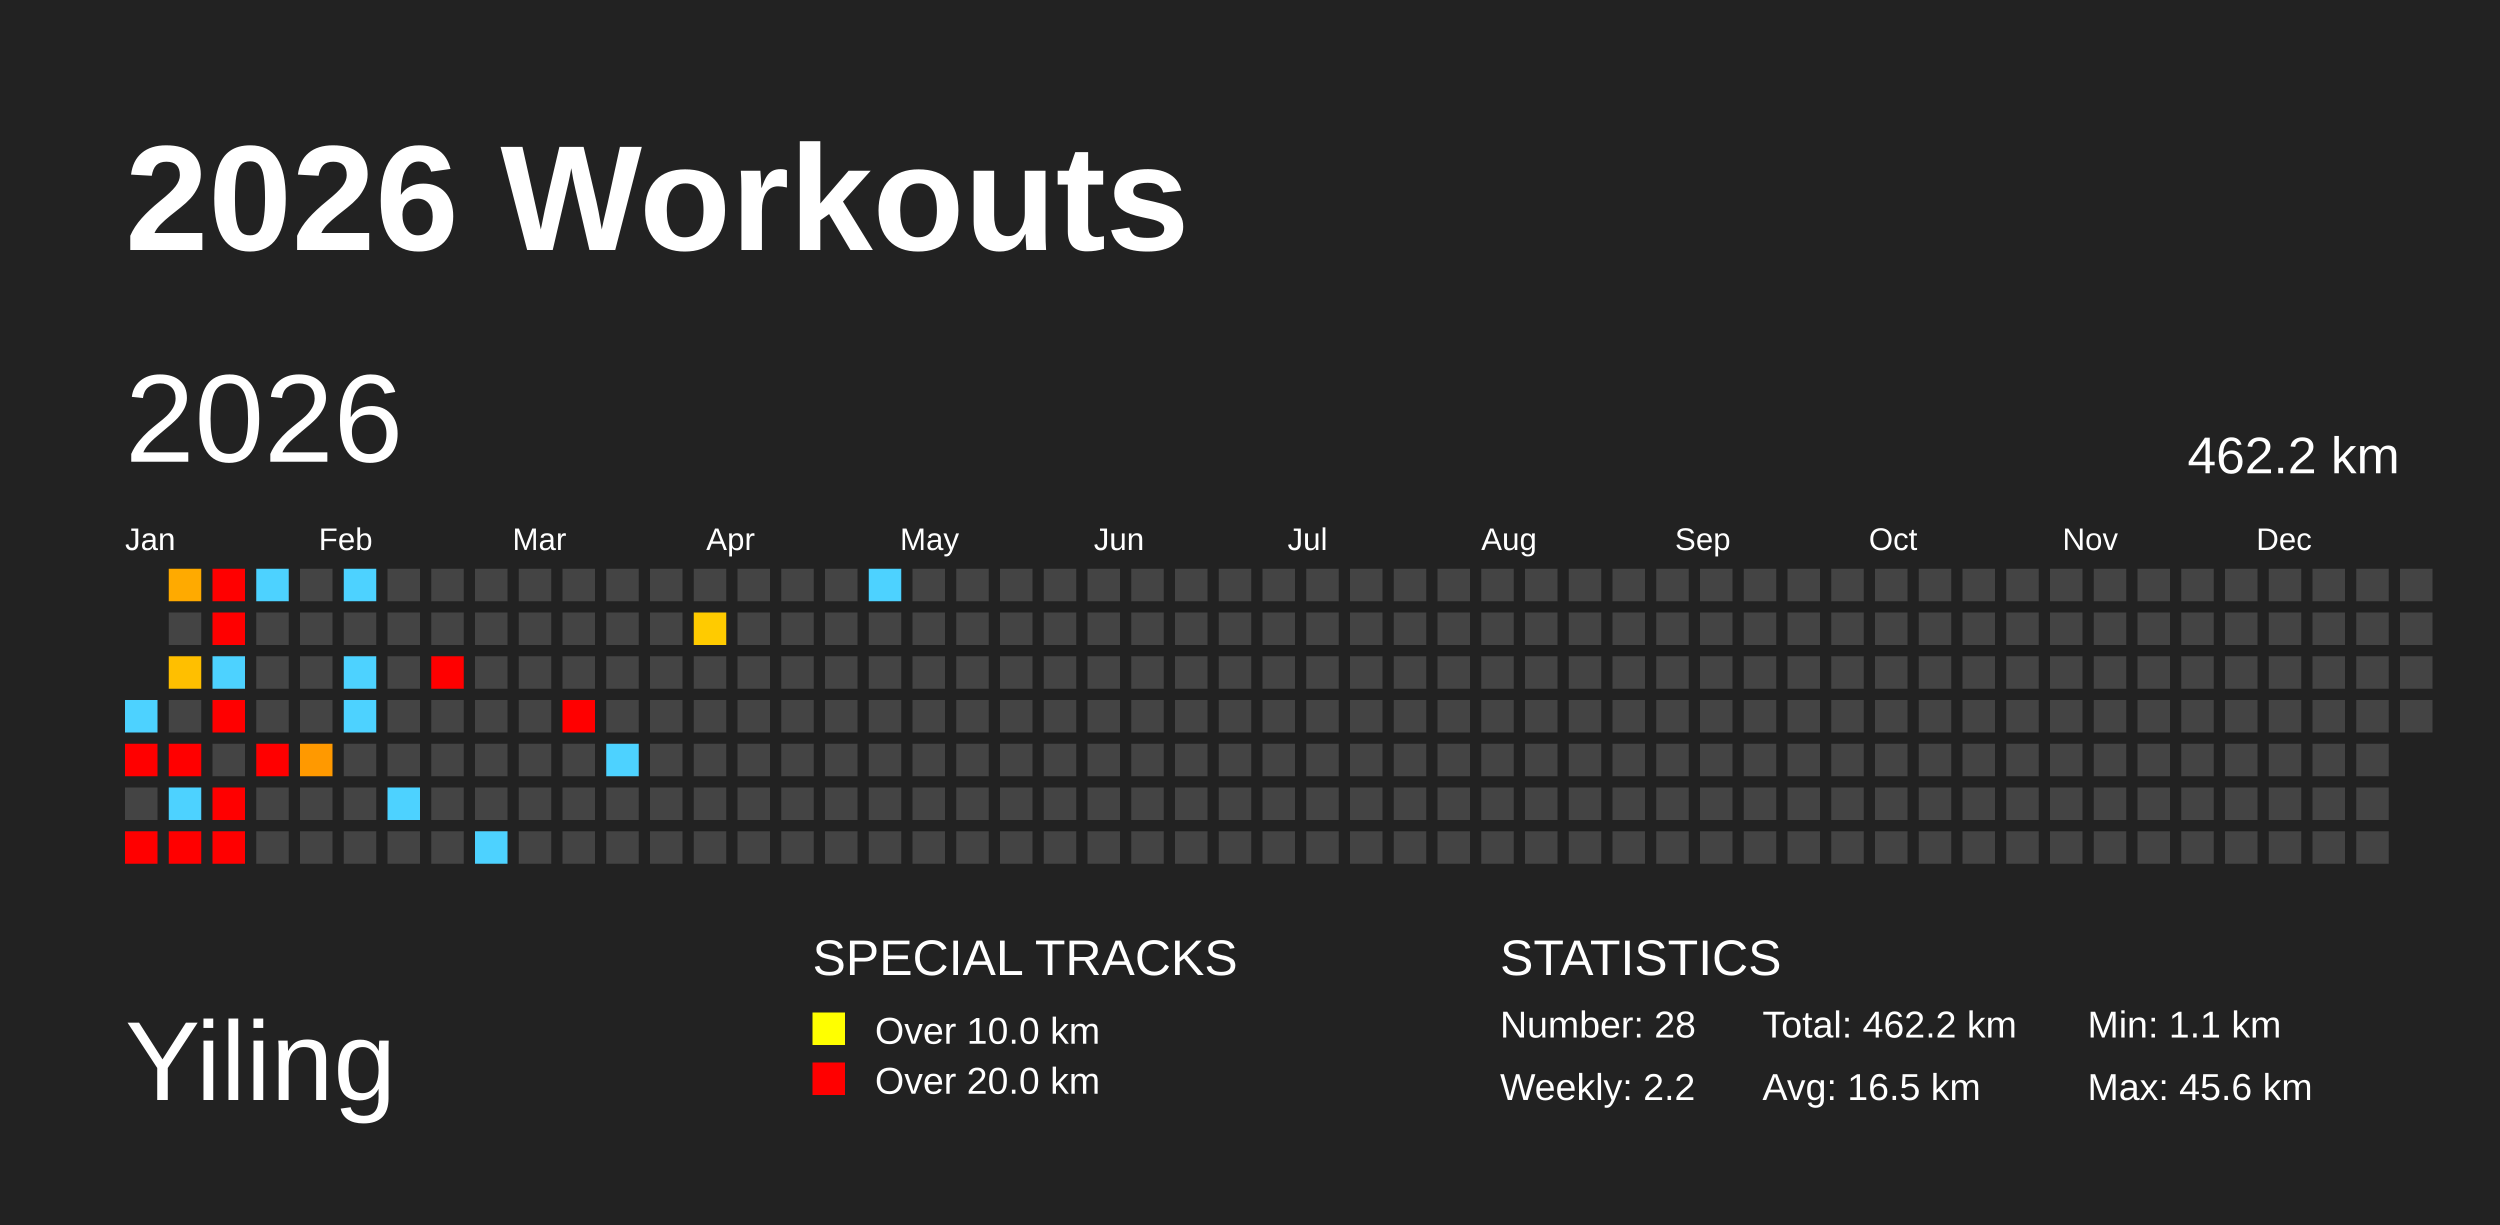
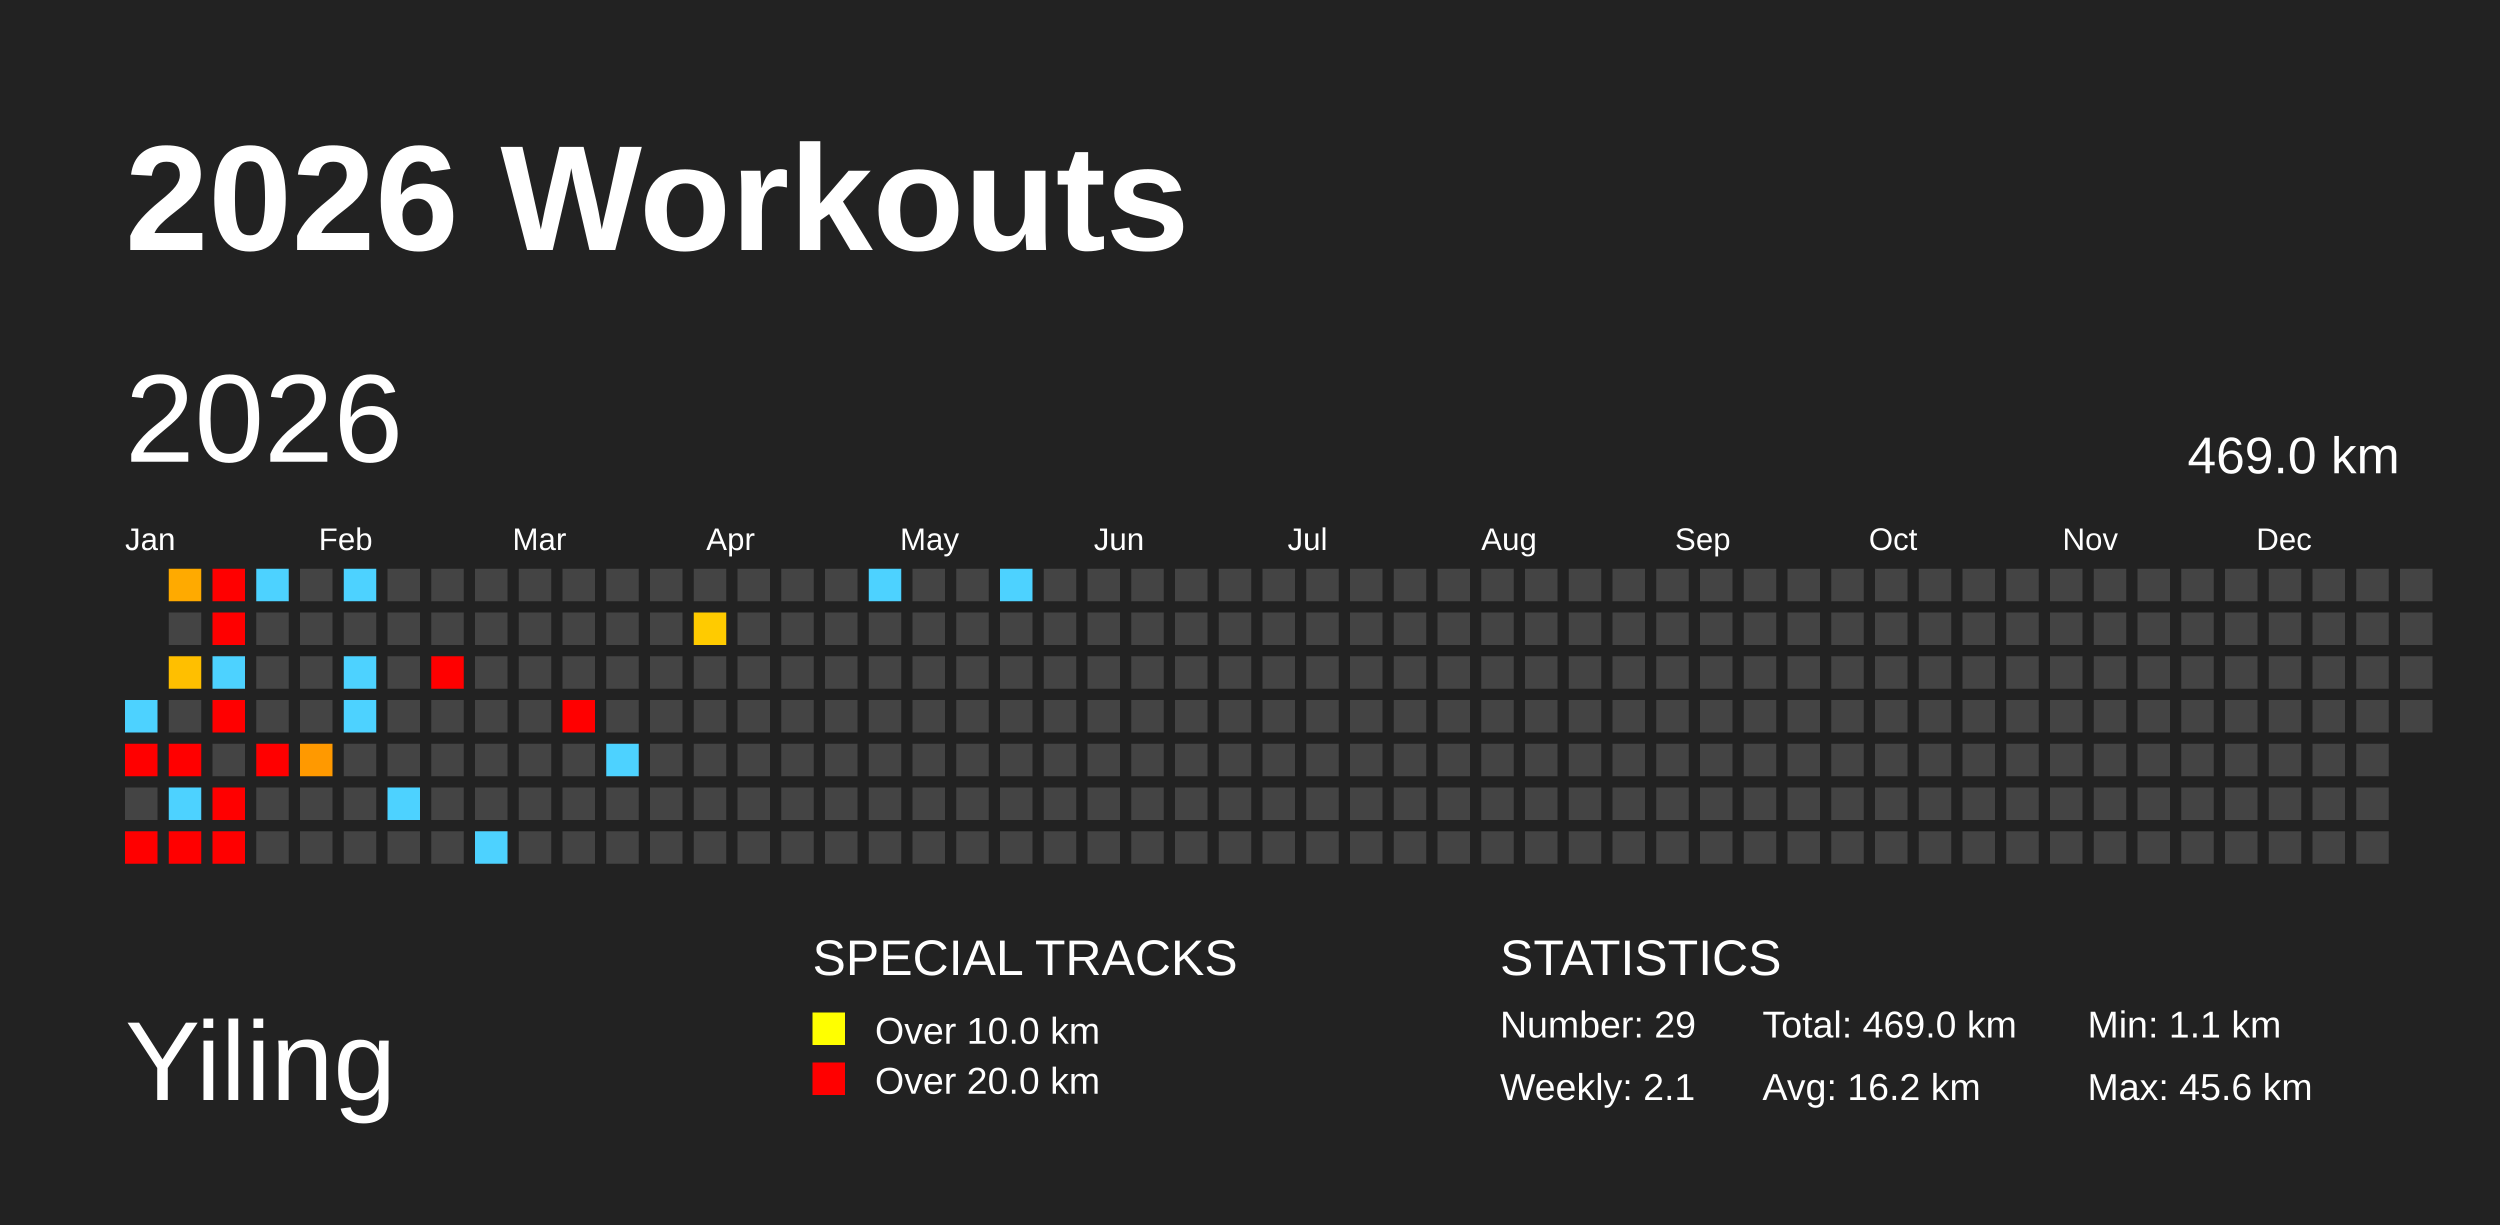
<svg xmlns="http://www.w3.org/2000/svg" baseProfile="full" height="98mm" version="1.1" viewBox="0,0,200,98" width="200mm">
  <defs />
  <rect fill="#222222" height="98" width="200" x="0" y="0" />
  <text fill="#FFFFFF" style="font-size:12px; font-family:Arial; font-weight:bold;" x="10" y="20">2026 Workouts</text>
  <text fill="#FFFFFF" style="font-size:9px; font-family:Arial" x="10" y="88">Yiling</text>
  <text fill="#FFFFFF" style="font-size:4px; font-family:Arial" x="65" y="78">SPECIAL TRACKS</text>
  <rect fill="yellow" height="2.6" width="2.6" x="65" y="81" />
  <text fill="#FFFFFF" style="font-size:3px; font-family:Arial" x="70" y="83.5">Over 10.0 km</text>
  <rect fill="red" height="2.6" width="2.6" x="65" y="85" />
  <text fill="#FFFFFF" style="font-size:3px; font-family:Arial" x="70" y="87.5">Over 20.0 km</text>
  <text fill="#FFFFFF" style="font-size:4px; font-family:Arial" x="120" y="78">STATISTICS</text>
-   <text fill="#FFFFFF" style="font-size:3px; font-family:Arial" x="120" y="83">Number: 28</text>
-   <text fill="#FFFFFF" style="font-size:3px; font-family:Arial" x="120" y="88">Weekly: 2.2</text>
-   <text fill="#FFFFFF" style="font-size:3px; font-family:Arial" x="141" y="83">Total: 462.2 km</text>
-   <text fill="#FFFFFF" style="font-size:3px; font-family:Arial" x="141" y="88">Avg: 16.5 km</text>
+   <text fill="#FFFFFF" style="font-size:3px; font-family:Arial" x="120" y="83">Number: 29</text>
+   <text fill="#FFFFFF" style="font-size:3px; font-family:Arial" x="120" y="88">Weekly: 2.1</text>
+   <text fill="#FFFFFF" style="font-size:3px; font-family:Arial" x="141" y="83">Total: 469.0 km</text>
+   <text fill="#FFFFFF" style="font-size:3px; font-family:Arial" x="141" y="88">Avg: 16.2 km</text>
  <text fill="#FFFFFF" style="font-size:3px; font-family:Arial" x="167" y="83">Min: 1.1 km</text>
  <text fill="#FFFFFF" style="font-size:3px; font-family:Arial" x="167" y="88">Max: 45.6 km</text>
  <text dominant-baseline="hanging" fill="#FFFFFF" style="font-size:10.0px; font-family:Arial;" x="10" y="30">2026</text>
-   <text dominant-baseline="hanging" fill="#FFFFFF" style="font-size:4.125px; font-family:Arial;" x="175" y="35">462.2 km</text>
+   <text dominant-baseline="hanging" fill="#FFFFFF" style="font-size:4.125px; font-family:Arial;" x="175" y="35">469.0 km</text>
  <text fill="#FFFFFF" style="font-size:2.5px; font-family:Arial" x="10.0" y="44">Jan</text>
  <text fill="#FFFFFF" style="font-size:2.5px; font-family:Arial" x="25.5" y="44">Feb</text>
  <text fill="#FFFFFF" style="font-size:2.5px; font-family:Arial" x="41.0" y="44">Mar</text>
  <text fill="#FFFFFF" style="font-size:2.5px; font-family:Arial" x="56.5" y="44">Apr</text>
  <text fill="#FFFFFF" style="font-size:2.5px; font-family:Arial" x="72.0" y="44">May</text>
  <text fill="#FFFFFF" style="font-size:2.5px; font-family:Arial" x="87.5" y="44">Jun</text>
  <text fill="#FFFFFF" style="font-size:2.5px; font-family:Arial" x="103.0" y="44">Jul</text>
  <text fill="#FFFFFF" style="font-size:2.5px; font-family:Arial" x="118.5" y="44">Aug</text>
  <text fill="#FFFFFF" style="font-size:2.5px; font-family:Arial" x="134.0" y="44">Sep</text>
  <text fill="#FFFFFF" style="font-size:2.5px; font-family:Arial" x="149.5" y="44">Oct</text>
  <text fill="#FFFFFF" style="font-size:2.5px; font-family:Arial" x="165.0" y="44">Nov</text>
  <text fill="#FFFFFF" style="font-size:2.5px; font-family:Arial" x="180.5" y="44">Dec</text>
  <rect fill="#4dd2ff" height="2.6" width="2.6" x="10.0" y="56.0" />
  <rect fill="red" height="2.6" width="2.6" x="10.0" y="59.5" />
  <rect fill="#444444" height="2.6" width="2.6" x="10.0" y="63.0" />
  <rect fill="red" height="2.6" width="2.6" x="10.0" y="66.5" />
  <rect fill="#ffaa00" height="2.6" width="2.6" x="13.5" y="45.5" />
  <rect fill="#444444" height="2.6" width="2.6" x="13.5" y="49.0" />
  <rect fill="#ffbf00" height="2.6" width="2.6" x="13.5" y="52.5" />
  <rect fill="#444444" height="2.6" width="2.6" x="13.5" y="56.0" />
  <rect fill="red" height="2.6" width="2.6" x="13.5" y="59.5" />
  <rect fill="#4dd2ff" height="2.6" width="2.6" x="13.5" y="63.0" />
  <rect fill="red" height="2.6" width="2.6" x="13.5" y="66.5" />
  <rect fill="red" height="2.6" width="2.6" x="17.0" y="45.5" />
  <rect fill="red" height="2.6" width="2.6" x="17.0" y="49.0" />
  <rect fill="#4dd2ff" height="2.6" width="2.6" x="17.0" y="52.5" />
  <rect fill="red" height="2.6" width="2.6" x="17.0" y="56.0" />
  <rect fill="#444444" height="2.6" width="2.6" x="17.0" y="59.5" />
  <rect fill="red" height="2.6" width="2.6" x="17.0" y="63.0" />
  <rect fill="red" height="2.6" width="2.6" x="17.0" y="66.5" />
  <rect fill="#4dd2ff" height="2.6" width="2.6" x="20.5" y="45.5" />
  <rect fill="#444444" height="2.6" width="2.6" x="20.5" y="49.0" />
  <rect fill="#444444" height="2.6" width="2.6" x="20.5" y="52.5" />
  <rect fill="#444444" height="2.6" width="2.6" x="20.5" y="56.0" />
  <rect fill="red" height="2.6" width="2.6" x="20.5" y="59.5" />
  <rect fill="#444444" height="2.6" width="2.6" x="20.5" y="63.0" />
  <rect fill="#444444" height="2.6" width="2.6" x="20.5" y="66.5" />
  <rect fill="#444444" height="2.6" width="2.6" x="24.0" y="45.5" />
  <rect fill="#444444" height="2.6" width="2.6" x="24.0" y="49.0" />
  <rect fill="#444444" height="2.6" width="2.6" x="24.0" y="52.5" />
  <rect fill="#444444" height="2.6" width="2.6" x="24.0" y="56.0" />
  <rect fill="#ff9900" height="2.6" width="2.6" x="24.0" y="59.5" />
  <rect fill="#444444" height="2.6" width="2.6" x="24.0" y="63.0" />
  <rect fill="#444444" height="2.6" width="2.6" x="24.0" y="66.5" />
  <rect fill="#4dd2ff" height="2.6" width="2.6" x="27.5" y="45.5" />
  <rect fill="#444444" height="2.6" width="2.6" x="27.5" y="49.0" />
  <rect fill="#4dd2ff" height="2.6" width="2.6" x="27.5" y="52.5" />
  <rect fill="#4dd2ff" height="2.6" width="2.6" x="27.5" y="56.0" />
  <rect fill="#444444" height="2.6" width="2.6" x="27.5" y="59.5" />
  <rect fill="#444444" height="2.6" width="2.6" x="27.5" y="63.0" />
  <rect fill="#444444" height="2.6" width="2.6" x="27.5" y="66.5" />
  <rect fill="#444444" height="2.6" width="2.6" x="31.0" y="45.5" />
  <rect fill="#444444" height="2.6" width="2.6" x="31.0" y="49.0" />
  <rect fill="#444444" height="2.6" width="2.6" x="31.0" y="52.5" />
  <rect fill="#444444" height="2.6" width="2.6" x="31.0" y="56.0" />
  <rect fill="#444444" height="2.6" width="2.6" x="31.0" y="59.5" />
  <rect fill="#4dd2ff" height="2.6" width="2.6" x="31.0" y="63.0" />
  <rect fill="#444444" height="2.6" width="2.6" x="31.0" y="66.5" />
  <rect fill="#444444" height="2.6" width="2.6" x="34.5" y="45.5" />
  <rect fill="#444444" height="2.6" width="2.6" x="34.5" y="49.0" />
  <rect fill="red" height="2.6" width="2.6" x="34.5" y="52.5" />
  <rect fill="#444444" height="2.6" width="2.6" x="34.5" y="56.0" />
  <rect fill="#444444" height="2.6" width="2.6" x="34.5" y="59.5" />
  <rect fill="#444444" height="2.6" width="2.6" x="34.5" y="63.0" />
  <rect fill="#444444" height="2.6" width="2.6" x="34.5" y="66.5" />
  <rect fill="#444444" height="2.6" width="2.6" x="38.0" y="45.5" />
  <rect fill="#444444" height="2.6" width="2.6" x="38.0" y="49.0" />
  <rect fill="#444444" height="2.6" width="2.6" x="38.0" y="52.5" />
  <rect fill="#444444" height="2.6" width="2.6" x="38.0" y="56.0" />
  <rect fill="#444444" height="2.6" width="2.6" x="38.0" y="59.5" />
  <rect fill="#444444" height="2.6" width="2.6" x="38.0" y="63.0" />
  <rect fill="#4dd2ff" height="2.6" width="2.6" x="38.0" y="66.5" />
  <rect fill="#444444" height="2.6" width="2.6" x="41.5" y="45.5" />
  <rect fill="#444444" height="2.6" width="2.6" x="41.5" y="49.0" />
  <rect fill="#444444" height="2.6" width="2.6" x="41.5" y="52.5" />
  <rect fill="#444444" height="2.6" width="2.6" x="41.5" y="56.0" />
  <rect fill="#444444" height="2.6" width="2.6" x="41.5" y="59.5" />
  <rect fill="#444444" height="2.6" width="2.6" x="41.5" y="63.0" />
  <rect fill="#444444" height="2.6" width="2.6" x="41.5" y="66.5" />
  <rect fill="#444444" height="2.6" width="2.6" x="45.0" y="45.5" />
  <rect fill="#444444" height="2.6" width="2.6" x="45.0" y="49.0" />
  <rect fill="#444444" height="2.6" width="2.6" x="45.0" y="52.5" />
  <rect fill="red" height="2.6" width="2.6" x="45.0" y="56.0" />
  <rect fill="#444444" height="2.6" width="2.6" x="45.0" y="59.5" />
  <rect fill="#444444" height="2.6" width="2.6" x="45.0" y="63.0" />
  <rect fill="#444444" height="2.6" width="2.6" x="45.0" y="66.5" />
  <rect fill="#444444" height="2.6" width="2.6" x="48.5" y="45.5" />
  <rect fill="#444444" height="2.6" width="2.6" x="48.5" y="49.0" />
  <rect fill="#444444" height="2.6" width="2.6" x="48.5" y="52.5" />
  <rect fill="#444444" height="2.6" width="2.6" x="48.5" y="56.0" />
  <rect fill="#4dd2ff" height="2.6" width="2.6" x="48.5" y="59.5" />
  <rect fill="#444444" height="2.6" width="2.6" x="48.5" y="63.0" />
  <rect fill="#444444" height="2.6" width="2.6" x="48.5" y="66.5" />
  <rect fill="#444444" height="2.6" width="2.6" x="52.0" y="45.5" />
  <rect fill="#444444" height="2.6" width="2.6" x="52.0" y="49.0" />
  <rect fill="#444444" height="2.6" width="2.6" x="52.0" y="52.5" />
  <rect fill="#444444" height="2.6" width="2.6" x="52.0" y="56.0" />
  <rect fill="#444444" height="2.6" width="2.6" x="52.0" y="59.5" />
  <rect fill="#444444" height="2.6" width="2.6" x="52.0" y="63.0" />
  <rect fill="#444444" height="2.6" width="2.6" x="52.0" y="66.5" />
  <rect fill="#444444" height="2.6" width="2.6" x="55.5" y="45.5" />
  <rect fill="#ffcb00" height="2.6" width="2.6" x="55.5" y="49.0" />
  <rect fill="#444444" height="2.6" width="2.6" x="55.5" y="52.5" />
  <rect fill="#444444" height="2.6" width="2.6" x="55.5" y="56.0" />
  <rect fill="#444444" height="2.6" width="2.6" x="55.5" y="59.5" />
  <rect fill="#444444" height="2.6" width="2.6" x="55.5" y="63.0" />
  <rect fill="#444444" height="2.6" width="2.6" x="55.5" y="66.5" />
  <rect fill="#444444" height="2.6" width="2.6" x="59.0" y="45.5" />
  <rect fill="#444444" height="2.6" width="2.6" x="59.0" y="49.0" />
  <rect fill="#444444" height="2.6" width="2.6" x="59.0" y="52.5" />
  <rect fill="#444444" height="2.6" width="2.6" x="59.0" y="56.0" />
  <rect fill="#444444" height="2.6" width="2.6" x="59.0" y="59.5" />
  <rect fill="#444444" height="2.6" width="2.6" x="59.0" y="63.0" />
  <rect fill="#444444" height="2.6" width="2.6" x="59.0" y="66.5" />
  <rect fill="#444444" height="2.6" width="2.6" x="62.5" y="45.5" />
  <rect fill="#444444" height="2.6" width="2.6" x="62.5" y="49.0" />
  <rect fill="#444444" height="2.6" width="2.6" x="62.5" y="52.5" />
  <rect fill="#444444" height="2.6" width="2.6" x="62.5" y="56.0" />
  <rect fill="#444444" height="2.6" width="2.6" x="62.5" y="59.5" />
  <rect fill="#444444" height="2.6" width="2.6" x="62.5" y="63.0" />
  <rect fill="#444444" height="2.6" width="2.6" x="62.5" y="66.5" />
  <rect fill="#444444" height="2.6" width="2.6" x="66.0" y="45.5" />
  <rect fill="#444444" height="2.6" width="2.6" x="66.0" y="49.0" />
  <rect fill="#444444" height="2.6" width="2.6" x="66.0" y="52.5" />
  <rect fill="#444444" height="2.6" width="2.6" x="66.0" y="56.0" />
  <rect fill="#444444" height="2.6" width="2.6" x="66.0" y="59.5" />
  <rect fill="#444444" height="2.6" width="2.6" x="66.0" y="63.0" />
  <rect fill="#444444" height="2.6" width="2.6" x="66.0" y="66.5" />
  <rect fill="#4dd2ff" height="2.6" width="2.6" x="69.5" y="45.5" />
  <rect fill="#444444" height="2.6" width="2.6" x="69.5" y="49.0" />
  <rect fill="#444444" height="2.6" width="2.6" x="69.5" y="52.5" />
  <rect fill="#444444" height="2.6" width="2.6" x="69.5" y="56.0" />
  <rect fill="#444444" height="2.6" width="2.6" x="69.5" y="59.5" />
  <rect fill="#444444" height="2.6" width="2.6" x="69.5" y="63.0" />
  <rect fill="#444444" height="2.6" width="2.6" x="69.5" y="66.5" />
  <rect fill="#444444" height="2.6" width="2.6" x="73.0" y="45.5" />
  <rect fill="#444444" height="2.6" width="2.6" x="73.0" y="49.0" />
  <rect fill="#444444" height="2.6" width="2.6" x="73.0" y="52.5" />
  <rect fill="#444444" height="2.6" width="2.6" x="73.0" y="56.0" />
  <rect fill="#444444" height="2.6" width="2.6" x="73.0" y="59.5" />
  <rect fill="#444444" height="2.6" width="2.6" x="73.0" y="63.0" />
  <rect fill="#444444" height="2.6" width="2.6" x="73.0" y="66.5" />
  <rect fill="#444444" height="2.6" width="2.6" x="76.5" y="45.5" />
  <rect fill="#444444" height="2.6" width="2.6" x="76.5" y="49.0" />
  <rect fill="#444444" height="2.6" width="2.6" x="76.5" y="52.5" />
  <rect fill="#444444" height="2.6" width="2.6" x="76.5" y="56.0" />
  <rect fill="#444444" height="2.6" width="2.6" x="76.5" y="59.5" />
  <rect fill="#444444" height="2.6" width="2.6" x="76.5" y="63.0" />
  <rect fill="#444444" height="2.6" width="2.6" x="76.5" y="66.5" />
-   <rect fill="#444444" height="2.6" width="2.6" x="80.0" y="45.5" />
+   <rect fill="#4dd2ff" height="2.6" width="2.6" x="80.0" y="45.5" />
  <rect fill="#444444" height="2.6" width="2.6" x="80.0" y="49.0" />
  <rect fill="#444444" height="2.6" width="2.6" x="80.0" y="52.5" />
  <rect fill="#444444" height="2.6" width="2.6" x="80.0" y="56.0" />
  <rect fill="#444444" height="2.6" width="2.6" x="80.0" y="59.5" />
  <rect fill="#444444" height="2.6" width="2.6" x="80.0" y="63.0" />
  <rect fill="#444444" height="2.6" width="2.6" x="80.0" y="66.5" />
  <rect fill="#444444" height="2.6" width="2.6" x="83.5" y="45.5" />
  <rect fill="#444444" height="2.6" width="2.6" x="83.5" y="49.0" />
  <rect fill="#444444" height="2.6" width="2.6" x="83.5" y="52.5" />
  <rect fill="#444444" height="2.6" width="2.6" x="83.5" y="56.0" />
  <rect fill="#444444" height="2.6" width="2.6" x="83.5" y="59.5" />
  <rect fill="#444444" height="2.6" width="2.6" x="83.5" y="63.0" />
  <rect fill="#444444" height="2.6" width="2.6" x="83.5" y="66.5" />
  <rect fill="#444444" height="2.6" width="2.6" x="87.0" y="45.5" />
  <rect fill="#444444" height="2.6" width="2.6" x="87.0" y="49.0" />
  <rect fill="#444444" height="2.6" width="2.6" x="87.0" y="52.5" />
  <rect fill="#444444" height="2.6" width="2.6" x="87.0" y="56.0" />
  <rect fill="#444444" height="2.6" width="2.6" x="87.0" y="59.5" />
  <rect fill="#444444" height="2.6" width="2.6" x="87.0" y="63.0" />
  <rect fill="#444444" height="2.6" width="2.6" x="87.0" y="66.5" />
  <rect fill="#444444" height="2.6" width="2.6" x="90.5" y="45.5" />
  <rect fill="#444444" height="2.6" width="2.6" x="90.5" y="49.0" />
  <rect fill="#444444" height="2.6" width="2.6" x="90.5" y="52.5" />
  <rect fill="#444444" height="2.6" width="2.6" x="90.5" y="56.0" />
  <rect fill="#444444" height="2.6" width="2.6" x="90.5" y="59.5" />
  <rect fill="#444444" height="2.6" width="2.6" x="90.5" y="63.0" />
  <rect fill="#444444" height="2.6" width="2.6" x="90.5" y="66.5" />
  <rect fill="#444444" height="2.6" width="2.6" x="94.0" y="45.5" />
  <rect fill="#444444" height="2.6" width="2.6" x="94.0" y="49.0" />
  <rect fill="#444444" height="2.6" width="2.6" x="94.0" y="52.5" />
  <rect fill="#444444" height="2.6" width="2.6" x="94.0" y="56.0" />
  <rect fill="#444444" height="2.6" width="2.6" x="94.0" y="59.5" />
  <rect fill="#444444" height="2.6" width="2.6" x="94.0" y="63.0" />
  <rect fill="#444444" height="2.6" width="2.6" x="94.0" y="66.5" />
  <rect fill="#444444" height="2.6" width="2.6" x="97.5" y="45.5" />
  <rect fill="#444444" height="2.6" width="2.6" x="97.5" y="49.0" />
  <rect fill="#444444" height="2.6" width="2.6" x="97.5" y="52.5" />
  <rect fill="#444444" height="2.6" width="2.6" x="97.5" y="56.0" />
  <rect fill="#444444" height="2.6" width="2.6" x="97.5" y="59.5" />
  <rect fill="#444444" height="2.6" width="2.6" x="97.5" y="63.0" />
  <rect fill="#444444" height="2.6" width="2.6" x="97.5" y="66.5" />
  <rect fill="#444444" height="2.6" width="2.6" x="101.0" y="45.5" />
  <rect fill="#444444" height="2.6" width="2.6" x="101.0" y="49.0" />
  <rect fill="#444444" height="2.6" width="2.6" x="101.0" y="52.5" />
  <rect fill="#444444" height="2.6" width="2.6" x="101.0" y="56.0" />
  <rect fill="#444444" height="2.6" width="2.6" x="101.0" y="59.5" />
  <rect fill="#444444" height="2.6" width="2.6" x="101.0" y="63.0" />
  <rect fill="#444444" height="2.6" width="2.6" x="101.0" y="66.5" />
  <rect fill="#444444" height="2.6" width="2.6" x="104.5" y="45.5" />
  <rect fill="#444444" height="2.6" width="2.6" x="104.5" y="49.0" />
  <rect fill="#444444" height="2.6" width="2.6" x="104.5" y="52.5" />
  <rect fill="#444444" height="2.6" width="2.6" x="104.5" y="56.0" />
  <rect fill="#444444" height="2.6" width="2.6" x="104.5" y="59.5" />
  <rect fill="#444444" height="2.6" width="2.6" x="104.5" y="63.0" />
  <rect fill="#444444" height="2.6" width="2.6" x="104.5" y="66.5" />
  <rect fill="#444444" height="2.6" width="2.6" x="108.0" y="45.5" />
  <rect fill="#444444" height="2.6" width="2.6" x="108.0" y="49.0" />
  <rect fill="#444444" height="2.6" width="2.6" x="108.0" y="52.5" />
  <rect fill="#444444" height="2.6" width="2.6" x="108.0" y="56.0" />
  <rect fill="#444444" height="2.6" width="2.6" x="108.0" y="59.5" />
  <rect fill="#444444" height="2.6" width="2.6" x="108.0" y="63.0" />
  <rect fill="#444444" height="2.6" width="2.6" x="108.0" y="66.5" />
  <rect fill="#444444" height="2.6" width="2.6" x="111.5" y="45.5" />
  <rect fill="#444444" height="2.6" width="2.6" x="111.5" y="49.0" />
  <rect fill="#444444" height="2.6" width="2.6" x="111.5" y="52.5" />
  <rect fill="#444444" height="2.6" width="2.6" x="111.5" y="56.0" />
  <rect fill="#444444" height="2.6" width="2.6" x="111.5" y="59.5" />
  <rect fill="#444444" height="2.6" width="2.6" x="111.5" y="63.0" />
  <rect fill="#444444" height="2.6" width="2.6" x="111.5" y="66.5" />
  <rect fill="#444444" height="2.6" width="2.6" x="115.0" y="45.5" />
  <rect fill="#444444" height="2.6" width="2.6" x="115.0" y="49.0" />
  <rect fill="#444444" height="2.6" width="2.6" x="115.0" y="52.5" />
  <rect fill="#444444" height="2.6" width="2.6" x="115.0" y="56.0" />
  <rect fill="#444444" height="2.6" width="2.6" x="115.0" y="59.5" />
  <rect fill="#444444" height="2.6" width="2.6" x="115.0" y="63.0" />
  <rect fill="#444444" height="2.6" width="2.6" x="115.0" y="66.5" />
  <rect fill="#444444" height="2.6" width="2.6" x="118.5" y="45.5" />
  <rect fill="#444444" height="2.6" width="2.6" x="118.5" y="49.0" />
  <rect fill="#444444" height="2.6" width="2.6" x="118.5" y="52.5" />
  <rect fill="#444444" height="2.6" width="2.6" x="118.5" y="56.0" />
  <rect fill="#444444" height="2.6" width="2.6" x="118.5" y="59.5" />
  <rect fill="#444444" height="2.6" width="2.6" x="118.5" y="63.0" />
  <rect fill="#444444" height="2.6" width="2.6" x="118.5" y="66.5" />
  <rect fill="#444444" height="2.6" width="2.6" x="122.0" y="45.5" />
  <rect fill="#444444" height="2.6" width="2.6" x="122.0" y="49.0" />
  <rect fill="#444444" height="2.6" width="2.6" x="122.0" y="52.5" />
  <rect fill="#444444" height="2.6" width="2.6" x="122.0" y="56.0" />
  <rect fill="#444444" height="2.6" width="2.6" x="122.0" y="59.5" />
  <rect fill="#444444" height="2.6" width="2.6" x="122.0" y="63.0" />
  <rect fill="#444444" height="2.6" width="2.6" x="122.0" y="66.5" />
  <rect fill="#444444" height="2.6" width="2.6" x="125.5" y="45.5" />
  <rect fill="#444444" height="2.6" width="2.6" x="125.5" y="49.0" />
  <rect fill="#444444" height="2.6" width="2.6" x="125.5" y="52.5" />
  <rect fill="#444444" height="2.6" width="2.6" x="125.5" y="56.0" />
  <rect fill="#444444" height="2.6" width="2.6" x="125.5" y="59.5" />
  <rect fill="#444444" height="2.6" width="2.6" x="125.5" y="63.0" />
  <rect fill="#444444" height="2.6" width="2.6" x="125.5" y="66.5" />
  <rect fill="#444444" height="2.6" width="2.6" x="129.0" y="45.5" />
  <rect fill="#444444" height="2.6" width="2.6" x="129.0" y="49.0" />
  <rect fill="#444444" height="2.6" width="2.6" x="129.0" y="52.5" />
  <rect fill="#444444" height="2.6" width="2.6" x="129.0" y="56.0" />
  <rect fill="#444444" height="2.6" width="2.6" x="129.0" y="59.5" />
  <rect fill="#444444" height="2.6" width="2.6" x="129.0" y="63.0" />
  <rect fill="#444444" height="2.6" width="2.6" x="129.0" y="66.5" />
  <rect fill="#444444" height="2.6" width="2.6" x="132.5" y="45.5" />
  <rect fill="#444444" height="2.6" width="2.6" x="132.5" y="49.0" />
  <rect fill="#444444" height="2.6" width="2.6" x="132.5" y="52.5" />
  <rect fill="#444444" height="2.6" width="2.6" x="132.5" y="56.0" />
  <rect fill="#444444" height="2.6" width="2.6" x="132.5" y="59.5" />
  <rect fill="#444444" height="2.6" width="2.6" x="132.5" y="63.0" />
  <rect fill="#444444" height="2.6" width="2.6" x="132.5" y="66.5" />
  <rect fill="#444444" height="2.6" width="2.6" x="136.0" y="45.5" />
  <rect fill="#444444" height="2.6" width="2.6" x="136.0" y="49.0" />
  <rect fill="#444444" height="2.6" width="2.6" x="136.0" y="52.5" />
  <rect fill="#444444" height="2.6" width="2.6" x="136.0" y="56.0" />
  <rect fill="#444444" height="2.6" width="2.6" x="136.0" y="59.5" />
  <rect fill="#444444" height="2.6" width="2.6" x="136.0" y="63.0" />
  <rect fill="#444444" height="2.6" width="2.6" x="136.0" y="66.5" />
  <rect fill="#444444" height="2.6" width="2.6" x="139.5" y="45.5" />
  <rect fill="#444444" height="2.6" width="2.6" x="139.5" y="49.0" />
  <rect fill="#444444" height="2.6" width="2.6" x="139.5" y="52.5" />
  <rect fill="#444444" height="2.6" width="2.6" x="139.5" y="56.0" />
  <rect fill="#444444" height="2.6" width="2.6" x="139.5" y="59.5" />
  <rect fill="#444444" height="2.6" width="2.6" x="139.5" y="63.0" />
  <rect fill="#444444" height="2.6" width="2.6" x="139.5" y="66.5" />
  <rect fill="#444444" height="2.6" width="2.6" x="143.0" y="45.5" />
  <rect fill="#444444" height="2.6" width="2.6" x="143.0" y="49.0" />
  <rect fill="#444444" height="2.6" width="2.6" x="143.0" y="52.5" />
  <rect fill="#444444" height="2.6" width="2.6" x="143.0" y="56.0" />
  <rect fill="#444444" height="2.6" width="2.6" x="143.0" y="59.5" />
  <rect fill="#444444" height="2.6" width="2.6" x="143.0" y="63.0" />
  <rect fill="#444444" height="2.6" width="2.6" x="143.0" y="66.5" />
  <rect fill="#444444" height="2.6" width="2.6" x="146.5" y="45.5" />
  <rect fill="#444444" height="2.6" width="2.6" x="146.5" y="49.0" />
  <rect fill="#444444" height="2.6" width="2.6" x="146.5" y="52.5" />
  <rect fill="#444444" height="2.6" width="2.6" x="146.5" y="56.0" />
  <rect fill="#444444" height="2.6" width="2.6" x="146.5" y="59.5" />
  <rect fill="#444444" height="2.6" width="2.6" x="146.5" y="63.0" />
  <rect fill="#444444" height="2.6" width="2.6" x="146.5" y="66.5" />
  <rect fill="#444444" height="2.6" width="2.6" x="150.0" y="45.5" />
  <rect fill="#444444" height="2.6" width="2.6" x="150.0" y="49.0" />
  <rect fill="#444444" height="2.6" width="2.6" x="150.0" y="52.5" />
  <rect fill="#444444" height="2.6" width="2.6" x="150.0" y="56.0" />
  <rect fill="#444444" height="2.6" width="2.6" x="150.0" y="59.5" />
  <rect fill="#444444" height="2.6" width="2.6" x="150.0" y="63.0" />
  <rect fill="#444444" height="2.6" width="2.6" x="150.0" y="66.5" />
  <rect fill="#444444" height="2.6" width="2.6" x="153.5" y="45.5" />
  <rect fill="#444444" height="2.6" width="2.6" x="153.5" y="49.0" />
  <rect fill="#444444" height="2.6" width="2.6" x="153.5" y="52.5" />
  <rect fill="#444444" height="2.6" width="2.6" x="153.5" y="56.0" />
  <rect fill="#444444" height="2.6" width="2.6" x="153.5" y="59.5" />
  <rect fill="#444444" height="2.6" width="2.6" x="153.5" y="63.0" />
  <rect fill="#444444" height="2.6" width="2.6" x="153.5" y="66.5" />
  <rect fill="#444444" height="2.6" width="2.6" x="157.0" y="45.5" />
  <rect fill="#444444" height="2.6" width="2.6" x="157.0" y="49.0" />
  <rect fill="#444444" height="2.6" width="2.6" x="157.0" y="52.5" />
  <rect fill="#444444" height="2.6" width="2.6" x="157.0" y="56.0" />
  <rect fill="#444444" height="2.6" width="2.6" x="157.0" y="59.5" />
  <rect fill="#444444" height="2.6" width="2.6" x="157.0" y="63.0" />
  <rect fill="#444444" height="2.6" width="2.6" x="157.0" y="66.5" />
  <rect fill="#444444" height="2.6" width="2.6" x="160.5" y="45.5" />
  <rect fill="#444444" height="2.6" width="2.6" x="160.5" y="49.0" />
  <rect fill="#444444" height="2.6" width="2.6" x="160.5" y="52.5" />
  <rect fill="#444444" height="2.6" width="2.6" x="160.5" y="56.0" />
  <rect fill="#444444" height="2.6" width="2.6" x="160.5" y="59.5" />
  <rect fill="#444444" height="2.6" width="2.6" x="160.5" y="63.0" />
  <rect fill="#444444" height="2.6" width="2.6" x="160.5" y="66.5" />
  <rect fill="#444444" height="2.6" width="2.6" x="164.0" y="45.5" />
  <rect fill="#444444" height="2.6" width="2.6" x="164.0" y="49.0" />
  <rect fill="#444444" height="2.6" width="2.6" x="164.0" y="52.5" />
  <rect fill="#444444" height="2.6" width="2.6" x="164.0" y="56.0" />
  <rect fill="#444444" height="2.6" width="2.6" x="164.0" y="59.5" />
  <rect fill="#444444" height="2.6" width="2.6" x="164.0" y="63.0" />
  <rect fill="#444444" height="2.6" width="2.6" x="164.0" y="66.5" />
  <rect fill="#444444" height="2.6" width="2.6" x="167.5" y="45.5" />
  <rect fill="#444444" height="2.6" width="2.6" x="167.5" y="49.0" />
  <rect fill="#444444" height="2.6" width="2.6" x="167.5" y="52.5" />
  <rect fill="#444444" height="2.6" width="2.6" x="167.5" y="56.0" />
  <rect fill="#444444" height="2.6" width="2.6" x="167.5" y="59.5" />
  <rect fill="#444444" height="2.6" width="2.6" x="167.5" y="63.0" />
  <rect fill="#444444" height="2.6" width="2.6" x="167.5" y="66.5" />
  <rect fill="#444444" height="2.6" width="2.6" x="171.0" y="45.5" />
  <rect fill="#444444" height="2.6" width="2.6" x="171.0" y="49.0" />
  <rect fill="#444444" height="2.6" width="2.6" x="171.0" y="52.5" />
  <rect fill="#444444" height="2.6" width="2.6" x="171.0" y="56.0" />
  <rect fill="#444444" height="2.6" width="2.6" x="171.0" y="59.5" />
  <rect fill="#444444" height="2.6" width="2.6" x="171.0" y="63.0" />
  <rect fill="#444444" height="2.6" width="2.6" x="171.0" y="66.5" />
  <rect fill="#444444" height="2.6" width="2.6" x="174.5" y="45.5" />
  <rect fill="#444444" height="2.6" width="2.6" x="174.5" y="49.0" />
  <rect fill="#444444" height="2.6" width="2.6" x="174.5" y="52.5" />
  <rect fill="#444444" height="2.6" width="2.6" x="174.5" y="56.0" />
  <rect fill="#444444" height="2.6" width="2.6" x="174.5" y="59.5" />
  <rect fill="#444444" height="2.6" width="2.6" x="174.5" y="63.0" />
  <rect fill="#444444" height="2.6" width="2.6" x="174.5" y="66.5" />
  <rect fill="#444444" height="2.6" width="2.6" x="178.0" y="45.5" />
  <rect fill="#444444" height="2.6" width="2.6" x="178.0" y="49.0" />
  <rect fill="#444444" height="2.6" width="2.6" x="178.0" y="52.5" />
  <rect fill="#444444" height="2.6" width="2.6" x="178.0" y="56.0" />
  <rect fill="#444444" height="2.6" width="2.6" x="178.0" y="59.5" />
  <rect fill="#444444" height="2.6" width="2.6" x="178.0" y="63.0" />
  <rect fill="#444444" height="2.6" width="2.6" x="178.0" y="66.5" />
  <rect fill="#444444" height="2.6" width="2.6" x="181.5" y="45.5" />
  <rect fill="#444444" height="2.6" width="2.6" x="181.5" y="49.0" />
  <rect fill="#444444" height="2.6" width="2.6" x="181.5" y="52.5" />
  <rect fill="#444444" height="2.6" width="2.6" x="181.5" y="56.0" />
  <rect fill="#444444" height="2.6" width="2.6" x="181.5" y="59.5" />
  <rect fill="#444444" height="2.6" width="2.6" x="181.5" y="63.0" />
  <rect fill="#444444" height="2.6" width="2.6" x="181.5" y="66.5" />
  <rect fill="#444444" height="2.6" width="2.6" x="185.0" y="45.5" />
  <rect fill="#444444" height="2.6" width="2.6" x="185.0" y="49.0" />
  <rect fill="#444444" height="2.6" width="2.6" x="185.0" y="52.5" />
  <rect fill="#444444" height="2.6" width="2.6" x="185.0" y="56.0" />
  <rect fill="#444444" height="2.6" width="2.6" x="185.0" y="59.5" />
  <rect fill="#444444" height="2.6" width="2.6" x="185.0" y="63.0" />
  <rect fill="#444444" height="2.6" width="2.6" x="185.0" y="66.5" />
  <rect fill="#444444" height="2.6" width="2.6" x="188.5" y="45.5" />
  <rect fill="#444444" height="2.6" width="2.6" x="188.5" y="49.0" />
  <rect fill="#444444" height="2.6" width="2.6" x="188.5" y="52.5" />
  <rect fill="#444444" height="2.6" width="2.6" x="188.5" y="56.0" />
  <rect fill="#444444" height="2.6" width="2.6" x="188.5" y="59.5" />
  <rect fill="#444444" height="2.6" width="2.6" x="188.5" y="63.0" />
  <rect fill="#444444" height="2.6" width="2.6" x="188.5" y="66.5" />
  <rect fill="#444444" height="2.6" width="2.6" x="192.0" y="45.5" />
  <rect fill="#444444" height="2.6" width="2.6" x="192.0" y="49.0" />
  <rect fill="#444444" height="2.6" width="2.6" x="192.0" y="52.5" />
  <rect fill="#444444" height="2.6" width="2.6" x="192.0" y="56.0" />
</svg>
